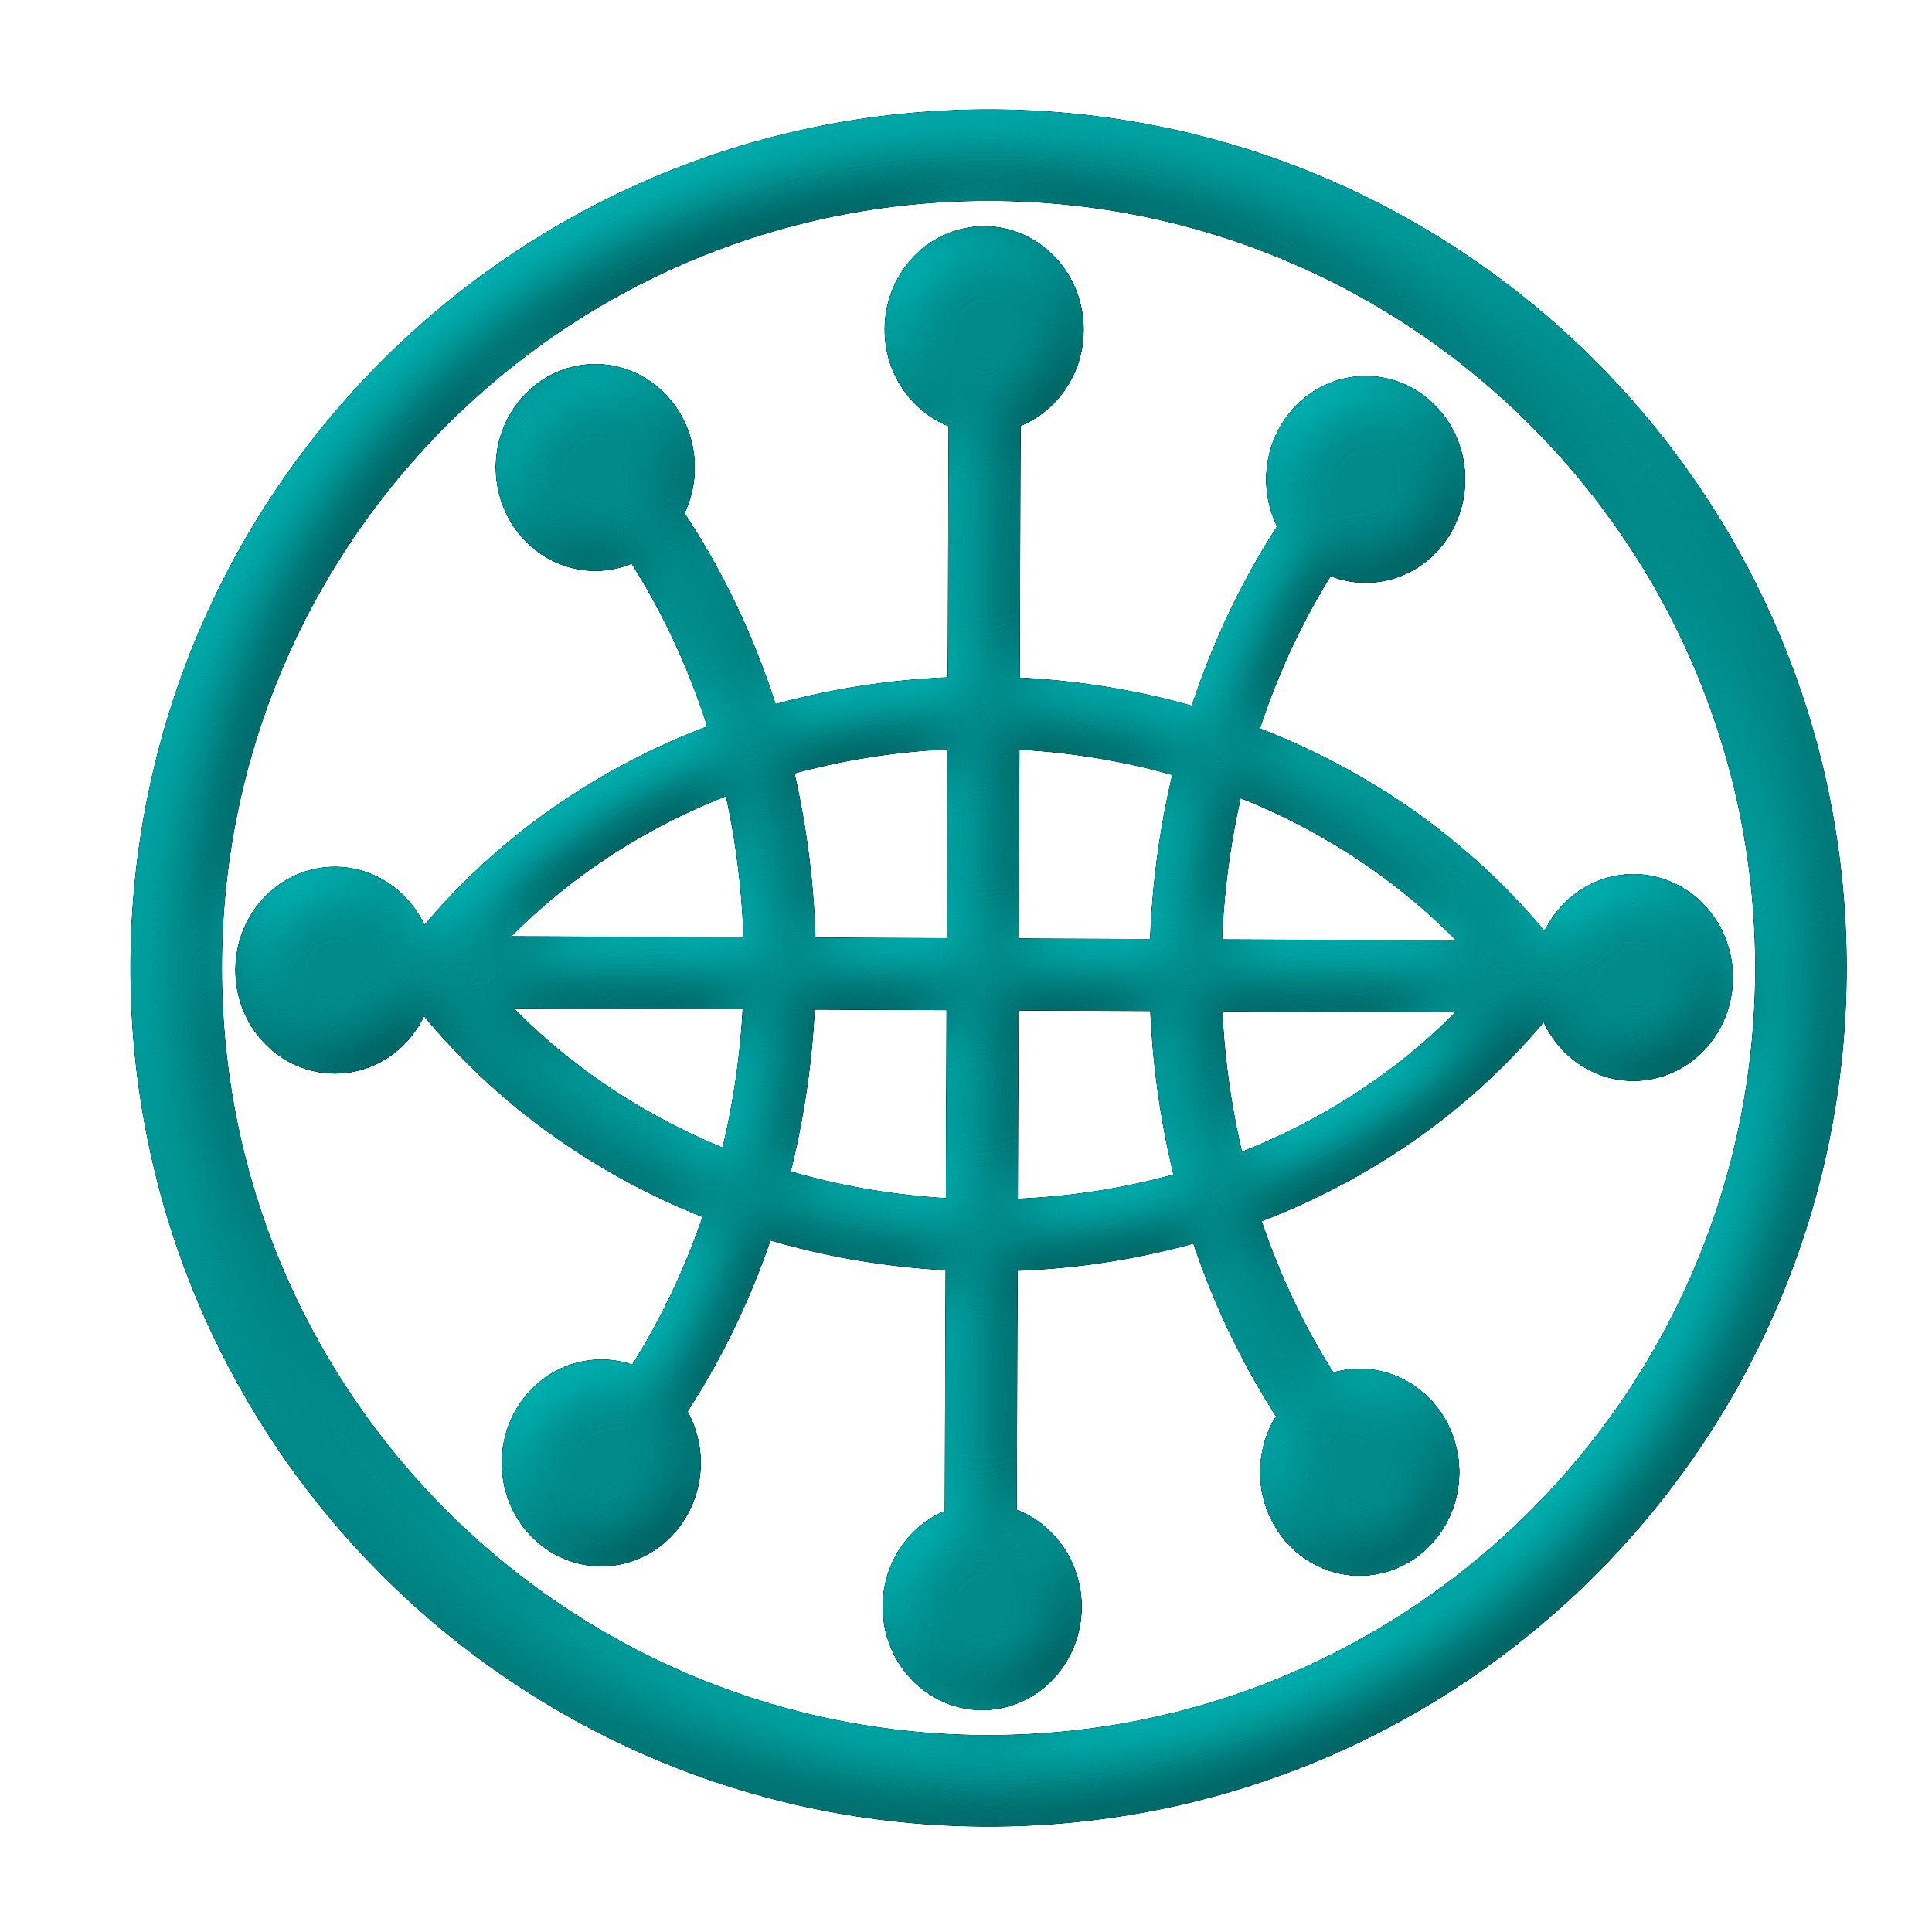
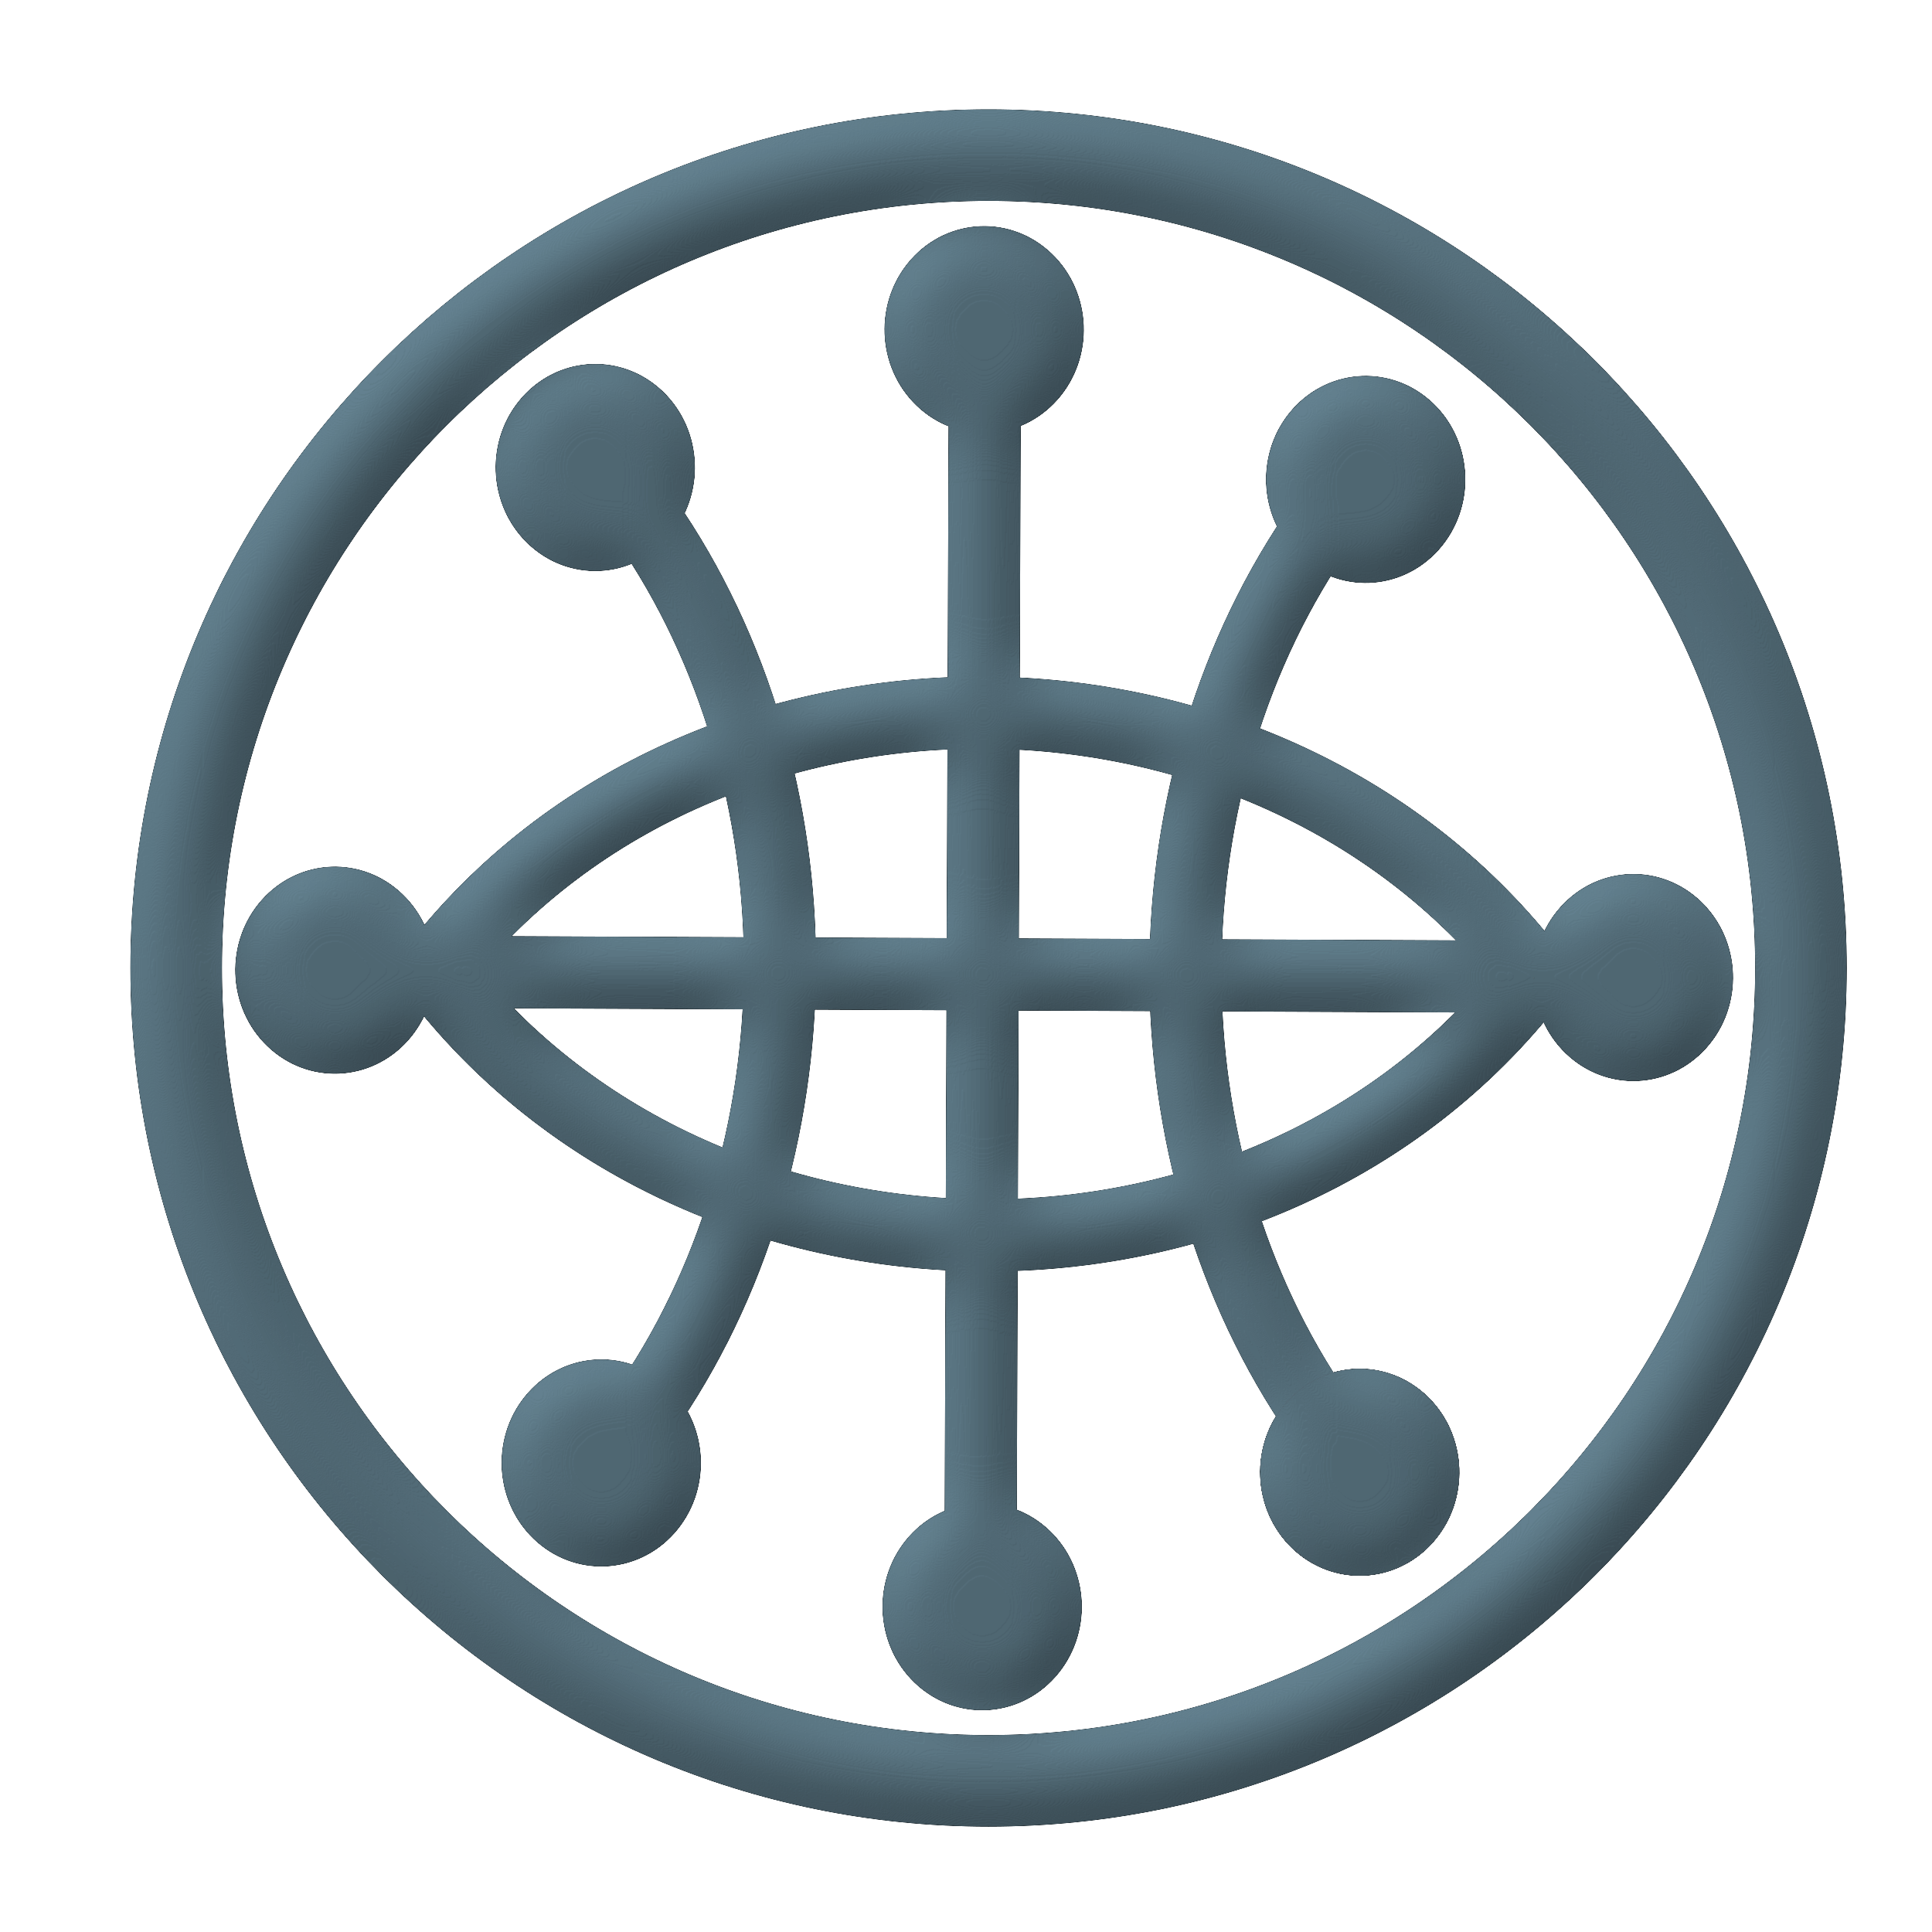
<svg xmlns="http://www.w3.org/2000/svg" width="341.333" height="341.333" id="svg2" version="1.1">
  <defs id="defs">
    <filter style="color-interpolation-filters:sRGB" id="filter4019">
      <feGaussianBlur id="feGaussianBlur4021" result="result0" in="SourceGraphic" stdDeviation="2.42" />
      <feDiffuseLighting id="feDiffuseLighting4023" result="result5" surfaceScale="10" diffuseConstant="2.62">
        <feDistantLight id="feDistantLight4025" azimuth="235" elevation="25" />
      </feDiffuseLighting>
      <feComposite id="feComposite4027" k3="0.6" k2="0" operator="arithmetic" result="result4" k1="1" k4="0" in="result5" in2="SourceGraphic" />
    </filter>
    <filter style="color-interpolation-filters:sRGB" id="filter3026-0" y="0" x="0" height="1" width="1">
      <feColorMatrix id="feColorMatrix3028-0" type="hueRotate" values="180" result="result1" />
    </filter>
    <filter style="color-interpolation-filters:sRGB" height="1" width="1" y="0" x="0" id="filter11703">
      <feColorMatrix type="saturate" values="1" result="result2" id="feColorMatrix11705" />
      <feColorMatrix result="result1" values="50" type="hueRotate" in="result2" id="feColorMatrix11707" />
      <feColorMatrix values="1 -1 1 0 0 0 1 0 0 0 1 -1 1 0 0 0 0 0 1 0 " type="matrix" id="feColorMatrix11709" />
      <feColorMatrix values="300" type="hueRotate" id="feColorMatrix11711" result="fbSourceGraphic" />
      <feColorMatrix result="fbSourceGraphicAlpha" in="fbSourceGraphic" values="0 0 0 -1 0 0 0 0 -1 0 0 0 0 -1 0 0 0 0 1 0" id="feColorMatrix13969" />
      <feColorMatrix id="feColorMatrix13971" type="saturate" values="0" result="result1" in="fbSourceGraphic" />
      <feFlood id="feFlood13973" flood-color="rgb(9,111,152)" result="result3" />
      <feBlend id="feBlend13975" in2="result1" mode="screen" result="result2" />
      <feComposite id="feComposite13977" in2="fbSourceGraphic" operator="in" in="result2" />
    </filter>
    <filter style="color-interpolation-filters:sRGB" id="filter4016">
      <feGaussianBlur stdDeviation="5" in="SourceGraphic" result="result0" id="feGaussianBlur4018" />
      <feDiffuseLighting diffuseConstant="1" surfaceScale="10" result="result5" id="feDiffuseLighting4020" lighting-color="rgb(254,254,254)">
        <feDistantLight elevation="13" azimuth="235" id="feDistantLight4022" />
      </feDiffuseLighting>
      <feComposite k1="1" in="result5" result="result4" operator="arithmetic" k2="0" k3="0.6" id="feComposite4024" k4="0" in2="SourceGraphic" />
    </filter>
    <linearGradient id="linearGradient15834-3-2-254">
      <stop id="stop6827" offset="0" style="stop-color:#77001c;stop-opacity:1;" />
      <stop style="stop-color:#da1964;stop-opacity:1;" offset="0.5" id="stop6829" />
      <stop id="stop6831" offset="0.75" style="stop-color: rgb(210, 64, 15); stop-opacity: 1;" />
      <stop style="stop-color: rgb(212, 67, 22); stop-opacity: 0.615;" offset="0.938" id="stop6833" />
      <stop style="stop-color:#c3003b;stop-opacity:0.219;" offset="1" id="stop6835" />
    </linearGradient>
    <linearGradient id="linearGradient15834-3-2-825">
      <stop id="stop6845" offset="0" style="stop-color:#77001c;stop-opacity:1;" />
      <stop style="stop-color:#da1964;stop-opacity:1;" offset="0.5" id="stop6847" />
      <stop id="stop6849" offset="0.75" style="stop-color: rgb(210, 64, 15); stop-opacity: 1;" />
      <stop style="stop-color: rgb(212, 67, 22); stop-opacity: 0.615;" offset="0.938" id="stop6851" />
      <stop style="stop-color:#c3003b;stop-opacity:0.219;" offset="1" id="stop6853" />
    </linearGradient>
    <linearGradient id="linearGradient15834-3-2-242">
      <stop id="stop6863" offset="0" style="stop-color:#77001c;stop-opacity:1;" />
      <stop style="stop-color:#da1964;stop-opacity:1;" offset="0.5" id="stop6865" />
      <stop id="stop6867" offset="0.75" style="stop-color: rgb(210, 64, 15); stop-opacity: 1;" />
      <stop style="stop-color: rgb(212, 67, 22); stop-opacity: 0.615;" offset="0.938" id="stop6869" />
      <stop style="stop-color:#c3003b;stop-opacity:0.219;" offset="1" id="stop6871" />
    </linearGradient>
    <linearGradient id="linearGradient15834-3-2-546">
      <stop id="stop6881" offset="0" style="stop-color:#77001c;stop-opacity:1;" />
      <stop style="stop-color:#da1964;stop-opacity:1;" offset="0.5" id="stop6883" />
      <stop id="stop6885" offset="0.75" style="stop-color: rgb(210, 64, 15); stop-opacity: 1;" />
      <stop style="stop-color: rgb(212, 67, 22); stop-opacity: 0.615;" offset="0.938" id="stop6887" />
      <stop style="stop-color:#c3003b;stop-opacity:0.219;" offset="1" id="stop6889" />
    </linearGradient>
    <linearGradient id="linearGradient15834-3-2-428">
      <stop id="stop6899" offset="0" style="stop-color:#77001c;stop-opacity:1;" />
      <stop style="stop-color:#da1964;stop-opacity:1;" offset="0.5" id="stop6901" />
      <stop id="stop6903" offset="0.75" style="stop-color: rgb(210, 64, 15); stop-opacity: 1;" />
      <stop style="stop-color: rgb(212, 67, 22); stop-opacity: 0.615;" offset="0.938" id="stop6905" />
      <stop style="stop-color:#c3003b;stop-opacity:0.219;" offset="1" id="stop6907" />
    </linearGradient>
    <linearGradient id="linearGradient15834-3-2-91">
      <stop id="stop6917" offset="0" style="stop-color:#77001c;stop-opacity:1;" />
      <stop style="stop-color:#da1964;stop-opacity:1;" offset="0.5" id="stop6919" />
      <stop id="stop6921" offset="0.75" style="stop-color: rgb(210, 64, 15); stop-opacity: 1;" />
      <stop style="stop-color: rgb(212, 67, 22); stop-opacity: 0.615;" offset="0.938" id="stop6923" />
      <stop style="stop-color:#c3003b;stop-opacity:0.219;" offset="1" id="stop6925" />
    </linearGradient>
    <linearGradient id="linearGradient15834-3-2-941">
      <stop id="stop6935" offset="0" style="stop-color:#77001c;stop-opacity:1;" />
      <stop style="stop-color:#da1964;stop-opacity:1;" offset="0.5" id="stop6937" />
      <stop id="stop6939" offset="0.75" style="stop-color: rgb(210, 64, 15); stop-opacity: 1;" />
      <stop style="stop-color: rgb(212, 67, 22); stop-opacity: 0.615;" offset="0.938" id="stop6941" />
      <stop style="stop-color:#c3003b;stop-opacity:0.219;" offset="1" id="stop6943" />
    </linearGradient>
    <linearGradient id="linearGradient15834-3-2-549">
      <stop id="stop6953" offset="0" style="stop-color:#77001c;stop-opacity:1;" />
      <stop style="stop-color:#da1964;stop-opacity:1;" offset="0.5" id="stop6955" />
      <stop id="stop6957" offset="0.75" style="stop-color: rgb(210, 64, 15); stop-opacity: 1;" />
      <stop style="stop-color: rgb(212, 67, 22); stop-opacity: 0.615;" offset="0.938" id="stop6959" />
      <stop style="stop-color:#c3003b;stop-opacity:0.219;" offset="1" id="stop6961" />
    </linearGradient>
    <filter width="1.5" x="-0.25" height="1.5" y="-0.25" style="color-interpolation-filters:sRGB;" id="filter9065">
      <feGaussianBlur result="result8" stdDeviation="3" id="feGaussianBlur9039" />
      <feTurbulence baseFrequency="0.03 0.03" numOctaves="8" type="fractalNoise" result="result7" seed="77" id="feTurbulence9041" />
      <feColorMatrix values="1 0 0 0 0 0 1 0 0 0 0 0 1 0 0 0 0 0 1.6 -0.6 " result="result5" id="feColorMatrix9043" />
      <feComposite in2="result8" operator="in" in="result7" result="result6" id="feComposite9045" />
      <feDisplacementMap in2="result6" result="result4" scale="60" yChannelSelector="A" xChannelSelector="A" in="result5" id="feDisplacementMap9047" />
      <feConvolveMatrix order="3 3" kernelMatrix="2 0 0 0 4 0 0 0 -2 " targetX="2" targetY="2" divisor="2" result="result9" id="feConvolveMatrix9049" />
      <feComposite in2="SourceGraphic" operator="atop" in="result9" result="result10" id="feComposite9051" />
      <feBlend in2="result10" mode="darken" result="fbSourceGraphic" id="feBlend9053" />
      <feGaussianBlur result="result0" in="fbSourceGraphic" stdDeviation="5" id="feGaussianBlur9055" />
      <feSpecularLighting specularExponent="25" specularConstant="1" surfaceScale="5" lighting-color="rgb(242,215,108)" result="result1" in="result0" id="feSpecularLighting9059">
        <feDistantLight azimuth="235" elevation="60" id="feDistantLight9057" />
      </feSpecularLighting>
      <feComposite operator="in" result="result2" in="result1" in2="fbSourceGraphic" id="feComposite9061" />
      <feComposite k3="1" k2="1" operator="arithmetic" result="result4" in="fbSourceGraphic" in2="result2" id="feComposite9063" />
    </filter>
    <filter width="1.5" x="-0.25" height="1.5" y="-0.25" style="color-interpolation-filters:sRGB;" id="filter9115">
      <feGaussianBlur result="result8" stdDeviation="3" id="feGaussianBlur9089" />
      <feTurbulence baseFrequency="0.03 0.03" numOctaves="8" type="fractalNoise" result="result7" seed="77" id="feTurbulence9091" />
      <feColorMatrix values="1 0 0 0 0 0 1 0 0 0 0 0 1 0 0 0 0 0 1.6 -0.6 " result="result5" id="feColorMatrix9093" />
      <feComposite in2="result8" operator="in" in="result7" result="result6" id="feComposite9095" />
      <feDisplacementMap in2="result6" result="result4" scale="60" yChannelSelector="A" xChannelSelector="A" in="result5" id="feDisplacementMap9097" />
      <feConvolveMatrix order="3 3" kernelMatrix="2 0 0 0 4 0 0 0 -2 " targetX="2" targetY="2" divisor="2" result="result9" id="feConvolveMatrix9099" />
      <feComposite in2="SourceGraphic" operator="atop" in="result9" result="result10" id="feComposite9101" />
      <feBlend in2="result10" mode="darken" result="fbSourceGraphic" id="feBlend9103" />
      <feGaussianBlur result="result0" in="fbSourceGraphic" stdDeviation="5" id="feGaussianBlur9105" />
      <feSpecularLighting specularExponent="25" specularConstant="1" surfaceScale="5" lighting-color="rgb(242,215,108)" result="result1" in="result0" id="feSpecularLighting9109">
        <feDistantLight azimuth="235" elevation="60" id="feDistantLight9107" />
      </feSpecularLighting>
      <feComposite operator="in" result="result2" in="result1" in2="fbSourceGraphic" id="feComposite9111" />
      <feComposite k3="1" k2="1" operator="arithmetic" result="result4" in="fbSourceGraphic" in2="result2" id="feComposite9113" />
    </filter>
    <filter width="1.5" x="-0.25" height="1.5" y="-0.25" style="color-interpolation-filters:sRGB;" id="filter9143">
      <feGaussianBlur result="result8" stdDeviation="3" id="feGaussianBlur9117" />
      <feTurbulence baseFrequency="0.03 0.03" numOctaves="8" type="fractalNoise" result="result7" seed="77" id="feTurbulence9119" />
      <feColorMatrix values="1 0 0 0 0 0 1 0 0 0 0 0 1 0 0 0 0 0 1.6 -0.6 " result="result5" id="feColorMatrix9121" />
      <feComposite in2="result8" operator="in" in="result7" result="result6" id="feComposite9123" />
      <feDisplacementMap in2="result6" result="result4" scale="60" yChannelSelector="A" xChannelSelector="A" in="result5" id="feDisplacementMap9125" />
      <feConvolveMatrix order="3 3" kernelMatrix="2 0 0 0 4 0 0 0 -2 " targetX="2" targetY="2" divisor="2" result="result9" id="feConvolveMatrix9127" />
      <feComposite in2="SourceGraphic" operator="atop" in="result9" result="result10" id="feComposite9129" />
      <feBlend in2="result10" mode="darken" result="fbSourceGraphic" id="feBlend9131" />
      <feGaussianBlur result="result0" in="fbSourceGraphic" stdDeviation="5" id="feGaussianBlur9133" />
      <feSpecularLighting specularExponent="25" specularConstant="1" surfaceScale="5" lighting-color="rgb(242,215,108)" result="result1" in="result0" id="feSpecularLighting9137">
        <feDistantLight azimuth="235" elevation="60" id="feDistantLight9135" />
      </feSpecularLighting>
      <feComposite operator="in" result="result2" in="result1" in2="fbSourceGraphic" id="feComposite9139" />
      <feComposite k3="1" k2="1" operator="arithmetic" result="result4" in="fbSourceGraphic" in2="result2" id="feComposite9141" />
    </filter>
    <filter width="1.5" x="-0.25" height="1.5" y="-0.25" style="color-interpolation-filters:sRGB;" id="filter9561">
      <feGaussianBlur result="result8" stdDeviation="3" id="feGaussianBlur9535" />
      <feTurbulence baseFrequency="0.03 0.03" numOctaves="8" type="fractalNoise" result="result7" seed="77" id="feTurbulence9537" />
      <feColorMatrix values="1 0 0 0 0 0 1 0 0 0 0 0 1 0 0 0 0 0 1.6 -0.6 " result="result5" id="feColorMatrix9539" />
      <feComposite in2="result8" operator="in" in="result7" result="result6" id="feComposite9541" />
      <feDisplacementMap in2="result6" result="result4" scale="60" yChannelSelector="A" xChannelSelector="A" in="result5" id="feDisplacementMap9543" />
      <feConvolveMatrix order="3 3" kernelMatrix="2 0 0 0 4 0 0 0 -2 " targetX="2" targetY="2" divisor="2" result="result9" id="feConvolveMatrix9545" />
      <feComposite in2="SourceGraphic" operator="atop" in="result9" result="result10" id="feComposite9547" />
      <feBlend in2="result10" mode="darken" result="fbSourceGraphic" id="feBlend9549" />
      <feGaussianBlur result="result0" in="fbSourceGraphic" stdDeviation="5" id="feGaussianBlur9551" />
      <feSpecularLighting specularExponent="25" specularConstant="1" surfaceScale="5" lighting-color="rgb(242,215,108)" result="result1" in="result0" id="feSpecularLighting9555">
        <feDistantLight azimuth="235" elevation="60" id="feDistantLight9553" />
      </feSpecularLighting>
      <feComposite operator="in" result="result2" in="result1" in2="fbSourceGraphic" id="feComposite9557" />
      <feComposite k3="1" k2="1" operator="arithmetic" result="result4" in="fbSourceGraphic" in2="result2" id="feComposite9559" />
    </filter>
    <filter style="color-interpolation-filters:sRGB;" id="filter9571">
      <feComponentTransfer in="blur" result="fbSourceGraphic" id="feComponentTransfer9569">
        <feFuncR type="gamma" amplitude="1" exponent="1" offset="0" id="feFuncR9563" />
        <feFuncG type="gamma" amplitude="1" exponent="1" offset="0" id="feFuncG9565" />
        <feFuncB type="gamma" amplitude="1" exponent="1" offset="0" id="feFuncB9567" />
        <feFuncA id="feFuncA9993" type="identity" />
      </feComponentTransfer>
      <feColorMatrix result="fbSourceGraphicAlpha" in="fbSourceGraphic" values="0 0 0 -1 0 0 0 0 -1 0 0 0 0 -1 0 0 0 0 1 0" id="feColorMatrix9995" />
      <feGaussianBlur id="feGaussianBlur9997" in="fbSourceGraphic" stdDeviation="6" result="blur" />
      <feDiffuseLighting id="feDiffuseLighting9999" diffuseConstant="1" surfaceScale="10" lighting-color="rgb(255,255,255)" result="diffuse">
        <feDistantLight id="feDistantLight10001" elevation="25" azimuth="235" />
      </feDiffuseLighting>
      <feComposite in2="diffuse" id="feComposite10003" in="diffuse" operator="arithmetic" k1="1" result="composite1" />
      <feComposite in2="fbSourceGraphic" id="feComposite10005" in="composite1" k1="1" operator="arithmetic" k3="1" result="composite2" />
    </filter>
    <filter style="color-interpolation-filters:sRGB;" id="filter9581">
      <feComponentTransfer in="blur" result="component" id="feComponentTransfer9579">
        <feFuncR type="gamma" amplitude="1" exponent="1" offset="0" id="feFuncR9573" />
        <feFuncG type="gamma" amplitude="1" exponent="1" offset="0" id="feFuncG9575" />
        <feFuncB type="gamma" amplitude="1" exponent="1" offset="0" id="feFuncB9577" />
        <feFuncA id="feFuncA9991" type="identity" />
      </feComponentTransfer>
    </filter>
    <filter style="color-interpolation-filters:sRGB;" id="filter9591">
      <feComponentTransfer in="blur" result="component" id="feComponentTransfer9589">
        <feFuncR type="gamma" amplitude="1" exponent="1" offset="0" id="feFuncR9583" />
        <feFuncG type="gamma" amplitude="1" exponent="1" offset="0" id="feFuncG9585" />
        <feFuncB type="gamma" amplitude="1" exponent="1" offset="0" id="feFuncB9587" />
        <feFuncA id="feFuncA9989" type="identity" />
      </feComponentTransfer>
    </filter>
    <filter style="color-interpolation-filters:sRGB;" id="filter10043">
      <feComponentTransfer in="blur" result="fbSourceGraphic" id="feComponentTransfer10041">
        <feFuncR type="gamma" amplitude="1" exponent="1" offset="0" id="feFuncR10035" />
        <feFuncG type="gamma" amplitude="1" exponent="1" offset="0" id="feFuncG10037" />
        <feFuncB type="gamma" amplitude="1" exponent="1" offset="0" id="feFuncB10039" />
        <feFuncA id="feFuncA10045" type="identity" />
      </feComponentTransfer>
      <feColorMatrix result="fbSourceGraphicAlpha" in="fbSourceGraphic" values="0 0 0 -1 0 0 0 0 -1 0 0 0 0 -1 0 0 0 0 1 0" id="feColorMatrix10047" />
      <feComponentTransfer id="feComponentTransfer10049" in="blur" result="fbSourceGraphic">
        <feFuncR id="feFuncR10051" type="gamma" amplitude="1" exponent="1" offset="0" />
        <feFuncG id="feFuncG10053" type="gamma" amplitude="1" exponent="1" offset="0" />
        <feFuncB id="feFuncB10055" type="gamma" amplitude="1" exponent="1" offset="0" />
      </feComponentTransfer>
      <feColorMatrix result="fbSourceGraphicAlpha" in="fbSourceGraphic" values="0 0 0 -1 0 0 0 0 -1 0 0 0 0 -1 0 0 0 0 1 0" id="feColorMatrix10057" />
      <feComponentTransfer id="feComponentTransfer10059" in="blur" result="fbSourceGraphic">
        <feFuncR id="feFuncR10061" type="gamma" amplitude="1" exponent="1" offset="0" />
        <feFuncG id="feFuncG10063" type="gamma" amplitude="1" exponent="1" offset="0" />
        <feFuncB id="feFuncB10065" type="gamma" amplitude="1" exponent="1" offset="0" />
      </feComponentTransfer>
      <feColorMatrix result="fbSourceGraphicAlpha" in="fbSourceGraphic" values="0 0 0 -1 0 0 0 0 -1 0 0 0 0 -1 0 0 0 0 1 0" id="feColorMatrix10067" />
      <feComponentTransfer id="feComponentTransfer10069" in="blur" result="fbSourceGraphic">
        <feFuncR id="feFuncR10071" type="gamma" amplitude="1" exponent="1" offset="0" />
        <feFuncG id="feFuncG10073" type="gamma" amplitude="1" exponent="1" offset="0" />
        <feFuncB id="feFuncB10075" type="gamma" amplitude="1" exponent="1" offset="0" />
      </feComponentTransfer>
      <feColorMatrix result="fbSourceGraphicAlpha" in="fbSourceGraphic" values="0 0 0 -1 0 0 0 0 -1 0 0 0 0 -1 0 0 0 0 1 0" id="feColorMatrix10077" />
      <feComponentTransfer id="feComponentTransfer10079" in="blur" result="component">
        <feFuncR id="feFuncR10081" type="gamma" amplitude="1" exponent="1" offset="0" />
        <feFuncG id="feFuncG10083" type="gamma" amplitude="1" exponent="1" offset="0" />
        <feFuncB id="feFuncB10085" type="gamma" amplitude="1" exponent="1" offset="0" />
      </feComponentTransfer>
    </filter>
  </defs>
  <g id="layer1" transform="translate(-197.7021,76.74546)">
-     <g style="stroke:#00A7A7;filter:url(#filter4016)" transform="translate(326.2655,-443.9121)" id="g10537">
-       <ellipse id="ellipse10515" style="fill:none;stroke:#00A7A7;stroke-width:16.161;stroke-miterlimit:4;stroke-dasharray:none;stroke-opacity:1" cx="46.088" cy="538.184" rx="143.525" ry="143.608" />
-       <path style="fill:none;stroke:#00A7A7;stroke-width:12.725;stroke-opacity:1" d="m -52.15,538.877 c 64.798,0.285 129.595,0.57 194.393,0.855 M 44.682,641.303 c 0.244,-68.348 0.488,-136.695 0.732,-205.043 m -59.895,22.752 c 31.827,45.91 31.59,112.337 -0.564,157.967 m 119.626,0.526 C 72.755,571.595 72.992,505.168 105.145,459.538 M -51.852,538.544 C -4.596,477.343 95.801,478.103 142.629,539.728 m -0.314,0.222 C 95.059,601.151 -5.024,600.393 -51.853,538.767" id="path10517" />
-       <ellipse transform="matrix(-0.7208124,-0.6931302,-0.6651461,0.7467132,0,0)" id="ellipse10519" style="fill:#00A7A7;fill-opacity:1;stroke:#00A7A7;stroke-width:0.079" cx="-466.943" cy="438.428" rx="17.87" ry="17.92" />
-       <ellipse ry="17.92" rx="17.87" cy="278.434" cx="-478.924" style="fill:#00A7A7;fill-opacity:1;stroke:#00A7A7;stroke-width:0.079" id="ellipse10521" transform="matrix(-0.7208124,-0.6931302,-0.6651461,0.7467132,0,0)" />
-       <ellipse ry="17.92" rx="17.87" cy="436.624" cx="-306.635" style="fill:#00A7A7;fill-opacity:1;stroke:#00A7A7;stroke-width:0.079" id="ellipse10523" transform="matrix(-0.7208124,-0.6931302,-0.6651461,0.7467132,0,0)" />
-       <ellipse ry="17.92" rx="17.87" cy="466.781" cx="-399.743" style="fill:#00A7A7;fill-opacity:1;stroke:#00A7A7;stroke-width:0.079" id="ellipse10525" transform="matrix(-0.7208124,-0.6931302,-0.6651461,0.7467132,0,0)" />
-       <ellipse transform="matrix(-0.7208124,-0.6931302,-0.6651461,0.7467132,0,0)" id="ellipse10527" style="fill:#00A7A7;fill-opacity:1;stroke:#00A7A7;stroke-width:0.079" cx="-281.893" cy="340.652" rx="17.87" ry="17.92" />
-       <ellipse ry="17.92" rx="17.87" cy="247.763" cx="-385.005" style="fill:#00A7A7;fill-opacity:1;stroke:#00A7A7;stroke-width:0.079" id="ellipse10529" transform="matrix(-0.7208124,-0.6931302,-0.6651461,0.7467132,0,0)" />
-       <ellipse transform="matrix(-0.7208124,-0.6931302,-0.6651461,0.7467132,0,0)" id="ellipse10531" style="fill:#4c0000;fill-opacity:1;stroke:#00A7A7;stroke-width:0.079" cx="-500.973" cy="375.022" rx="17.87" ry="17.92" />
-       <ellipse ry="17.92" rx="17.87" cy="375.022" cx="-500.973" style="fill:#00A7A7;fill-opacity:1;stroke:#00A7A7;stroke-width:0.079" id="ellipse10533" transform="matrix(-0.7208124,-0.6931302,-0.6651461,0.7467132,0,0)" />
-       <ellipse ry="17.92" rx="17.87" cy="275.431" cx="-317.022" style="fill:#00A7A7;fill-opacity:1;stroke:#00A7A7;stroke-width:0.079" id="ellipse10535" transform="matrix(-0.7208124,-0.6931302,-0.6651461,0.7467132,0,0)" />
+     <g style="stroke:#607d8b;filter:url(#filter4016)" transform="translate(326.2655,-443.9121)" id="g10537">
+       <ellipse id="ellipse10515" style="fill:none;stroke:#607d8b;stroke-width:16.161;stroke-miterlimit:4;stroke-dasharray:none;stroke-opacity:1" cx="46.088" cy="538.184" rx="143.525" ry="143.608" />
+       <path style="fill:none;stroke:#607d8b;stroke-width:12.725;stroke-opacity:1" d="m -52.15,538.877 c 64.798,0.285 129.595,0.57 194.393,0.855 M 44.682,641.303 c 0.244,-68.348 0.488,-136.695 0.732,-205.043 m -59.895,22.752 c 31.827,45.91 31.59,112.337 -0.564,157.967 m 119.626,0.526 C 72.755,571.595 72.992,505.168 105.145,459.538 M -51.852,538.544 C -4.596,477.343 95.801,478.103 142.629,539.728 m -0.314,0.222 C 95.059,601.151 -5.024,600.393 -51.853,538.767" id="path10517" />
+       <ellipse transform="matrix(-0.7208124,-0.6931302,-0.6651461,0.7467132,0,0)" id="ellipse10519" style="fill:#607d8b;fill-opacity:1;stroke:#607d8b;stroke-width:0.079" cx="-466.943" cy="438.428" rx="17.87" ry="17.92" />
+       <ellipse ry="17.92" rx="17.87" cy="278.434" cx="-478.924" style="fill:#607d8b;fill-opacity:1;stroke:#607d8b;stroke-width:0.079" id="ellipse10521" transform="matrix(-0.7208124,-0.6931302,-0.6651461,0.7467132,0,0)" />
+       <ellipse ry="17.92" rx="17.87" cy="436.624" cx="-306.635" style="fill:#607d8b;fill-opacity:1;stroke:#607d8b;stroke-width:0.079" id="ellipse10523" transform="matrix(-0.7208124,-0.6931302,-0.6651461,0.7467132,0,0)" />
+       <ellipse ry="17.92" rx="17.87" cy="466.781" cx="-399.743" style="fill:#607d8b;fill-opacity:1;stroke:#607d8b;stroke-width:0.079" id="ellipse10525" transform="matrix(-0.7208124,-0.6931302,-0.6651461,0.7467132,0,0)" />
+       <ellipse transform="matrix(-0.7208124,-0.6931302,-0.6651461,0.7467132,0,0)" id="ellipse10527" style="fill:#607d8b;fill-opacity:1;stroke:#607d8b;stroke-width:0.079" cx="-281.893" cy="340.652" rx="17.87" ry="17.92" />
+       <ellipse ry="17.92" rx="17.87" cy="247.763" cx="-385.005" style="fill:#607d8b;fill-opacity:1;stroke:#607d8b;stroke-width:0.079" id="ellipse10529" transform="matrix(-0.7208124,-0.6931302,-0.6651461,0.7467132,0,0)" />
+       <ellipse transform="matrix(-0.7208124,-0.6931302,-0.6651461,0.7467132,0,0)" id="ellipse10531" style="fill:#4c0000;fill-opacity:1;stroke:#607d8b;stroke-width:0.079" cx="-500.973" cy="375.022" rx="17.87" ry="17.92" />
+       <ellipse ry="17.92" rx="17.87" cy="375.022" cx="-500.973" style="fill:#607d8b;fill-opacity:1;stroke:#607d8b;stroke-width:0.079" id="ellipse10533" transform="matrix(-0.7208124,-0.6931302,-0.6651461,0.7467132,0,0)" />
+       <ellipse ry="17.92" rx="17.87" cy="275.431" cx="-317.022" style="fill:#607d8b;fill-opacity:1;stroke:#607d8b;stroke-width:0.079" id="ellipse10535" transform="matrix(-0.7208124,-0.6931302,-0.6651461,0.7467132,0,0)" />
    </g>
  </g>
  <style id="style8" type="text/css">
- 		.Border { fill: lightGray; stroke: black; stroke-width: 4; }
- 		.Label { font-size:24; font-family:Arial; fill:black; }
- 	</style>
+       .Border { fill: lightGray; stroke: black; stroke-width: 4; }
+       .Label { font-size:24; font-family:Arial; fill:black; }
+    </style>
</svg>
